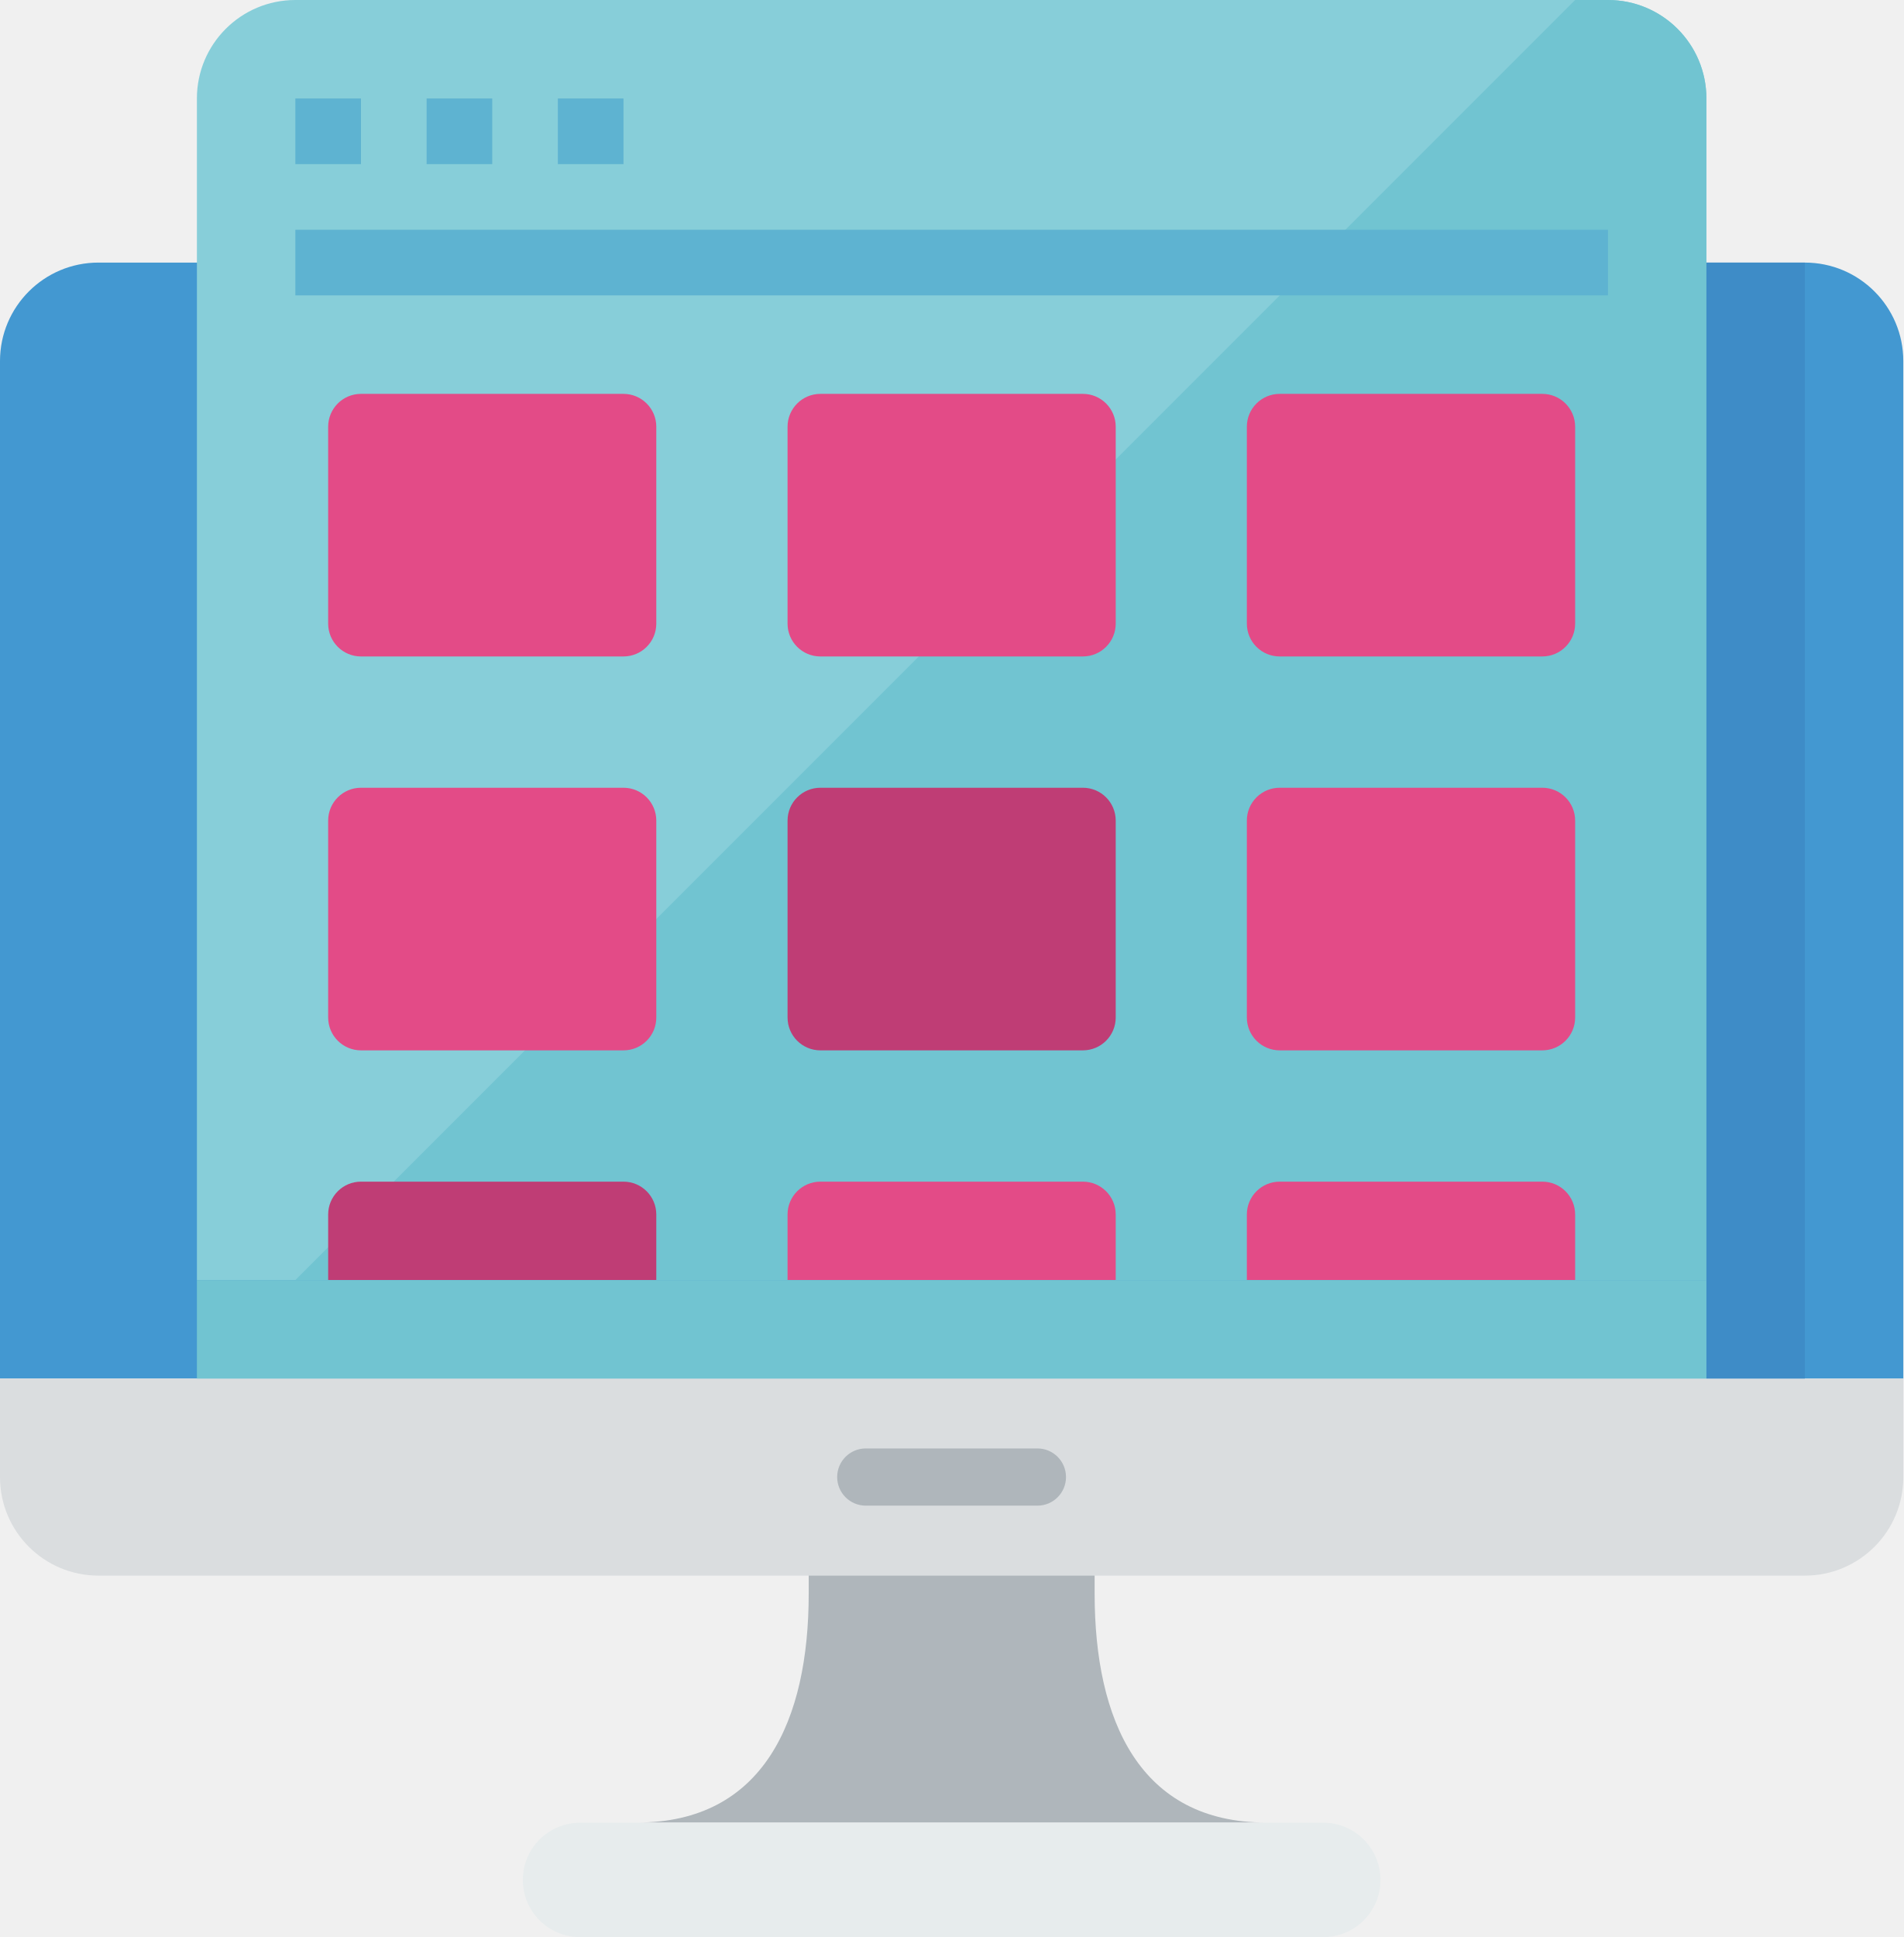
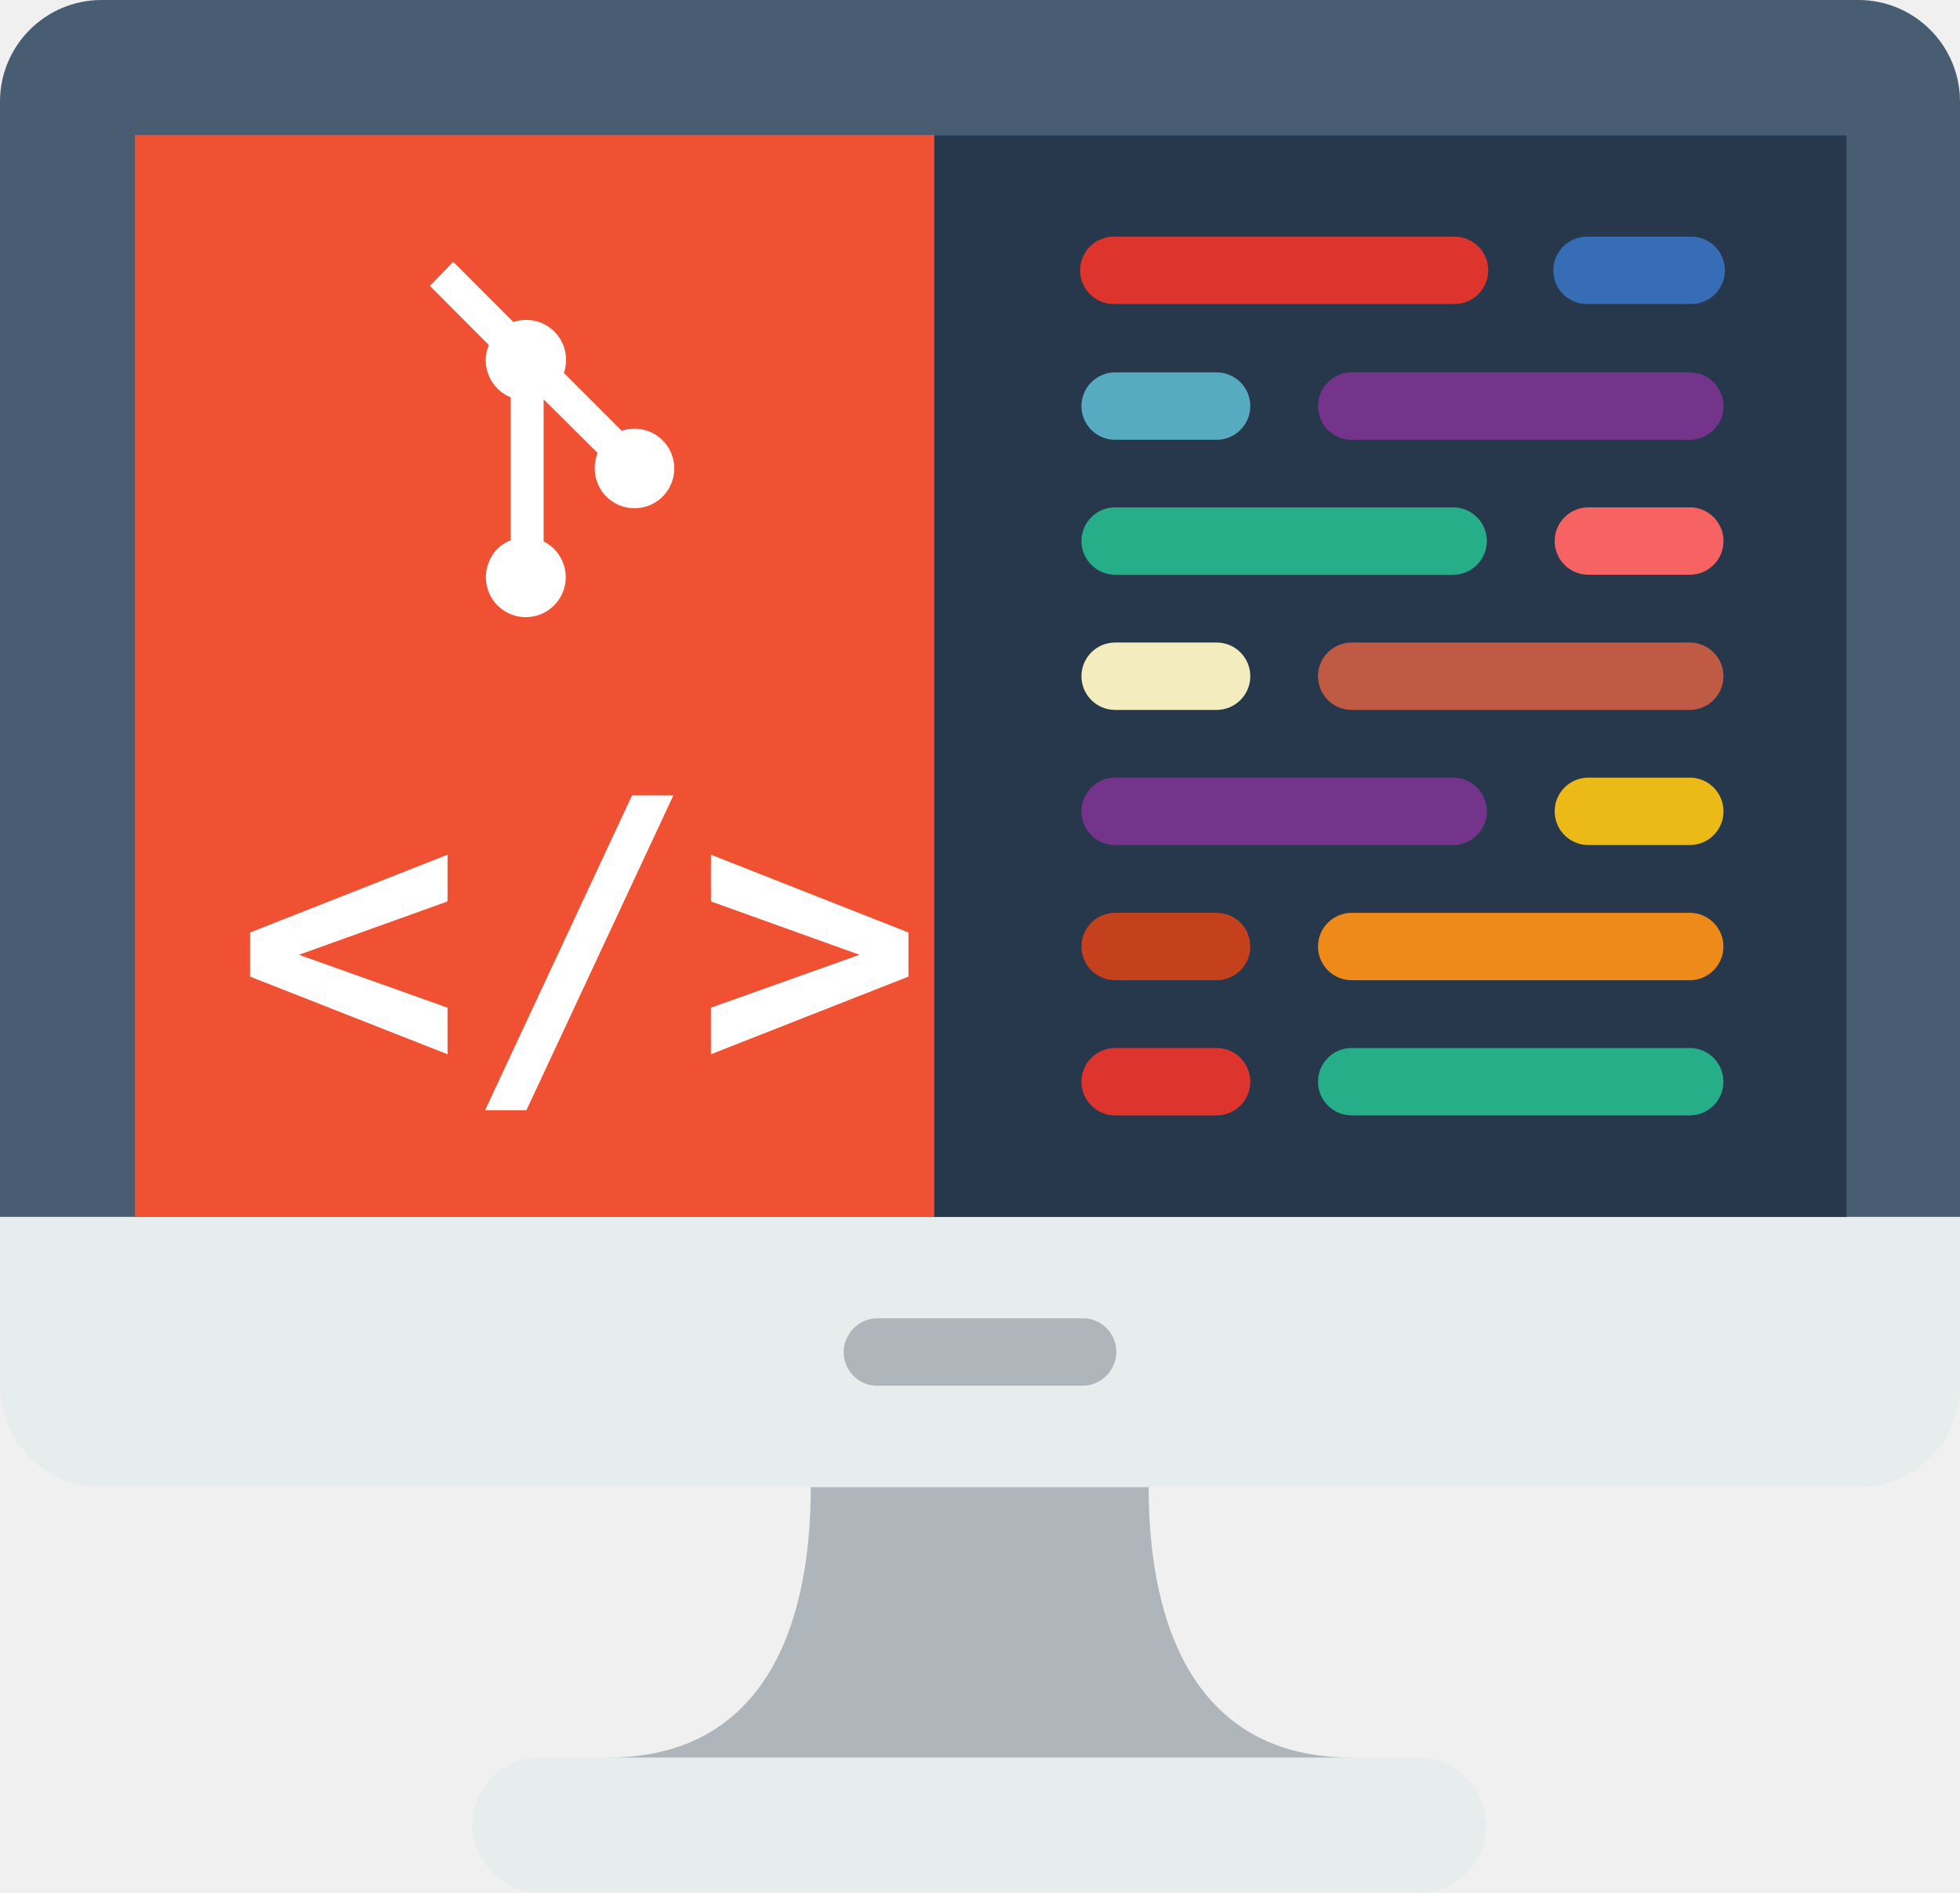
- <svg xmlns="http://www.w3.org/2000/svg" viewBox="0 0 587.7 597.96">
+ <svg xmlns="http://www.w3.org/2000/svg" height="100px" viewBox="0 0 356.62 344.29">
  <defs>
-     <style>.cls-1{fill:#afb6bb;}.cls-2{fill:#4398d1;}.cls-3{fill:#dadddf;}.cls-4{fill:#87ced9;}.cls-5{fill:#71c4d1;}.cls-6{fill:#5eb3d1;}.cls-7{fill:#e34b87;}.cls-8{fill:#bf3d75;}.cls-9{fill:#3e8cc7;}.cls-10{fill:#e7eced;}</style>
+     <style>.cls-b-1{fill:none;}.cls-b-2{fill:#e7eced;}.cls-b-3{fill:#afb6bb;}.cls-b-4{fill:#495d72;}.cls-b-5{fill:#4398d1;}.cls-b-6{clip-path:url(#clip-path-2);}.cls-b-7{fill:#28384c;}.cls-b-8{fill:#dd352e;}.cls-b-9{fill:#366db6;}.cls-b-10{fill:#75348b;}.cls-b-11{fill:#57abc1;}.cls-b-12{fill:#25ae88;}.cls-b-13{fill:#f76363;}.cls-b-14{fill:#bf5a45;}.cls-b-15{fill:#f2ecbf;}.cls-b-16{fill:#ebba16;}.cls-b-17{fill:#ed8a19;}.cls-b-18{fill:#c5411e;}.cls-b-19{fill:#f05133;}.cls-b-20{isolation:isolate;font-size:69.65px;font-family:Consolas-Bold, Consolas;font-weight:700;}.cls-b-20,.cls-b-21{fill:#fff;}</style>
+     <clipPath id="clip-path-2">
+       <rect class="cls-b-1" x="24.58" y="24.59" width="311.42" height="196.77" />
+     </clipPath>
  </defs>
  <g id="Layer_2" data-name="Layer 2">
-     <g id="Capa_1" data-name="Capa 1">
-       <path class="cls-1" d="M338,492V474.37H249.71V492c0,39-13.93,70.63-53,70.63H391C351.92,562.65,338,531.06,338,492Z" />
-       <g id="flat">
-         <path class="cls-2" d="M30.4,81.06A30.4,30.4,0,0,0,0,111.46V425.57H587.7V111.46a30.4,30.4,0,0,0-30.4-30.4Z" />
-         <path class="cls-3" d="M0,425.57V456a30.4,30.4,0,0,0,30.4,30.4H557.3A30.4,30.4,0,0,0,587.7,456v-30.4Z" />
-         <path class="cls-4" d="M496.5,0H91.2A30.4,30.4,0,0,0,60.8,30.4V395.18H526.9V30.4A30.4,30.4,0,0,0,496.5,0Z" />
-         <path class="cls-5" d="M496.5,0H486.37L91.2,395.17H526.9V30.4A30.4,30.4,0,0,0,496.5,0Z" />
-         <rect class="cls-6" x="91.2" y="30.4" width="20.26" height="20.27" />
-         <rect class="cls-6" x="131.73" y="30.4" width="20.26" height="20.27" />
-         <rect class="cls-6" x="172.26" y="30.4" width="20.26" height="20.27" />
-         <rect class="cls-6" x="91.2" y="70.93" width="405.31" height="20.26" />
-         <path class="cls-7" d="M111.46,121.59h81.06a10.14,10.14,0,0,1,10.13,10.14v60.79a10.13,10.13,0,0,1-10.13,10.13H111.46a10.13,10.13,0,0,1-10.13-10.13V131.73A10.14,10.14,0,0,1,111.46,121.59Z" />
-         <path class="cls-7" d="M253.32,121.59h81.06a10.14,10.14,0,0,1,10.13,10.14v60.79a10.14,10.14,0,0,1-10.13,10.13H253.32a10.13,10.13,0,0,1-10.14-10.13V131.73A10.15,10.15,0,0,1,253.32,121.59Z" />
-         <path class="cls-7" d="M395.18,121.59h81.06a10.14,10.14,0,0,1,10.13,10.14v60.79a10.14,10.14,0,0,1-10.13,10.13H395.18A10.13,10.13,0,0,1,385,192.52V131.73A10.14,10.14,0,0,1,395.18,121.59Z" />
-         <path class="cls-7" d="M111.46,243.18h81.06a10.14,10.14,0,0,1,10.13,10.14v60.79a10.13,10.13,0,0,1-10.13,10.14H111.46a10.14,10.14,0,0,1-10.13-10.14V253.32A10.14,10.14,0,0,1,111.46,243.18Z" />
-         <path class="cls-8" d="M253.32,243.18h81.06a10.14,10.14,0,0,1,10.13,10.14v60.79a10.14,10.14,0,0,1-10.13,10.14H253.32a10.14,10.14,0,0,1-10.14-10.14V253.32A10.15,10.15,0,0,1,253.32,243.18Z" />
-         <path class="cls-7" d="M395.18,243.18h81.06a10.14,10.14,0,0,1,10.13,10.14v60.79a10.14,10.14,0,0,1-10.13,10.14H395.18A10.14,10.14,0,0,1,385,314.11V253.32A10.14,10.14,0,0,1,395.18,243.18Z" />
-         <path class="cls-8" d="M192.52,364.78H111.46a10.14,10.14,0,0,0-10.13,10.13v20.26H202.65V374.91A10.14,10.14,0,0,0,192.52,364.78Z" />
-         <path class="cls-7" d="M334.38,364.78H253.32a10.14,10.14,0,0,0-10.14,10.13v20.26H344.51V374.91A10.14,10.14,0,0,0,334.38,364.78Z" />
-         <path class="cls-7" d="M476.24,364.78H395.18A10.14,10.14,0,0,0,385,374.91v20.26H486.37V374.91A10.14,10.14,0,0,0,476.24,364.78Z" />
-         <rect class="cls-9" x="526.9" y="81.06" width="30.4" height="344.51" />
-         <rect class="cls-5" x="60.8" y="395.17" width="466.1" height="30.4" />
+     <g id="Layer_1-2" data-name="Layer 1">
+       <g id="Capa_1" data-name="Capa 1">
+         <path class="cls-b-2" d="M258.27,344.29H98.35A12.33,12.33,0,0,1,86,332h0a12.29,12.29,0,0,1,12.26-12.32H258.13A12.29,12.29,0,0,1,270.39,332h0a12,12,0,0,1-12.12,12.26Z" />
+         <path class="cls-b-3" d="M209,270.53V258.27H147.52v12.26c0,27.17-9.68,49.18-36.91,49.18H245.87C218.78,319.71,209,297.76,209,270.53Z" />
+         <path class="cls-b-2" d="M338.16,270.53H18.46A18.45,18.45,0,0,1,0,252.07H0V215.23H356.62v36.91A18.43,18.43,0,0,1,338.16,270.53Z" />
+         <path class="cls-b-3" d="M196.77,252.07H159.85a6.1,6.1,0,0,1-6.34-5.92,6.19,6.19,0,0,1,5.92-6.34h37.34a6.1,6.1,0,0,1,6.34,5.92,6.19,6.19,0,0,1-5.92,6.34Z" />
+         <path class="cls-b-4" d="M307.45,0h-289A18.49,18.49,0,0,0,0,18.46v202.9H356.62V18.46A18.49,18.49,0,0,0,338.16,0Z" />
+         <rect class="cls-b-5" x="24.58" y="24.59" width="311.42" height="196.77" />
+         <g class="cls-b-6">
+           <g id="code-right">
+             <rect class="cls-b-7" x="169.95" y="24.59" width="166.05" height="196.77" />
+             <path class="cls-b-8" d="M264.4,55.3H202.9a6.13,6.13,0,1,1,0-12.25h61.5a6.13,6.13,0,1,1,0,12.25Z" />
+             <path class="cls-b-9" d="M307.45,55.3H289a6.13,6.13,0,1,1,0-12.25h18.46a6.13,6.13,0,1,1,0,12.25Z" />
+             <path class="cls-b-10" d="M307.45,80H245.94a6.13,6.13,0,0,1,0-12.26h61.51a6.13,6.13,0,0,1,0,12.26Z" />
+             <path class="cls-b-11" d="M221.36,80H202.9a6.13,6.13,0,0,1,0-12.26h18.46a6.13,6.13,0,0,1,0,12.26Z" />
+             <path class="cls-b-12" d="M264.4,104.55H202.9a6.13,6.13,0,0,1,0-12.26h61.5a6.13,6.13,0,0,1,0,12.26Z" />
+             <path class="cls-b-13" d="M307.45,104.55H289a6.13,6.13,0,0,1,0-12.26h18.46a6.13,6.13,0,0,1,0,12.26Z" />
+             <path class="cls-b-14" d="M307.45,129.14H245.94a6.13,6.13,0,1,1,0-12.26h61.51a6.13,6.13,0,0,1,0,12.26Z" />
+             <path class="cls-b-15" d="M221.36,129.14H202.9a6.13,6.13,0,1,1,0-12.26h18.46a6.13,6.13,0,0,1,0,12.26Z" />
+             <path class="cls-b-12" d="M307.45,202.9H245.94a6.13,6.13,0,0,1,0-12.26h61.51a6.13,6.13,0,0,1,0,12.26Z" />
+             <path class="cls-b-8" d="M221.36,202.9H202.9a6.13,6.13,0,0,1,0-12.26h18.46a6.13,6.13,0,0,1,0,12.26Z" />
+             <path class="cls-b-10" d="M264.4,153.72H202.9a6.13,6.13,0,0,1,0-12.26h61.5a6.13,6.13,0,0,1,0,12.26Z" />
+             <path class="cls-b-16" d="M307.45,153.72H289a6.13,6.13,0,0,1,0-12.26h18.46a6.13,6.13,0,0,1,0,12.26Z" />
+             <path class="cls-b-17" d="M307.45,178.31H245.94a6.13,6.13,0,0,1,0-12.26h61.51a6.13,6.13,0,0,1,0,12.26Z" />
+             <path class="cls-b-18" d="M221.36,178.31H202.9a6.13,6.13,0,0,1,0-12.26h18.46a6.13,6.13,0,0,1,0,12.26Z" />
+           </g>
+           <g id="code-left">
+             <rect class="cls-b-19" x="24.59" y="24.59" width="145.36" height="196.77" />
+             <text class="cls-b-20" transform="translate(42.49 195.48)">&lt;/&gt;</text>
+             <path class="cls-b-21" d="M82.47,47.64,93.4,58.58a7.27,7.27,0,0,1,9.2,9.26l10.52,10.52a7.24,7.24,0,1,1-4.53,9.19,7.66,7.66,0,0,1,.14-5.15l-9.82-9.75V98.49a7.27,7.27,0,1,1-9.75,3.27,6.8,6.8,0,0,1,3.76-3.48v-26a7.26,7.26,0,0,1-4-9.47v-.07L78.22,52" />
+           </g>
+         </g>
      </g>
-       <path class="cls-10" d="M408.61,598H179.09a17.66,17.66,0,0,1-17.65-17.66h0a17.65,17.65,0,0,1,17.65-17.65H408.61a17.65,17.65,0,0,1,17.65,17.65h0A17.65,17.65,0,0,1,408.61,598Z" />
-       <path class="cls-1" d="M320.33,464.8h-53a8.83,8.83,0,1,1,0-17.66h53a8.83,8.83,0,1,1,0,17.66Z" />
    </g>
  </g>
</svg>
